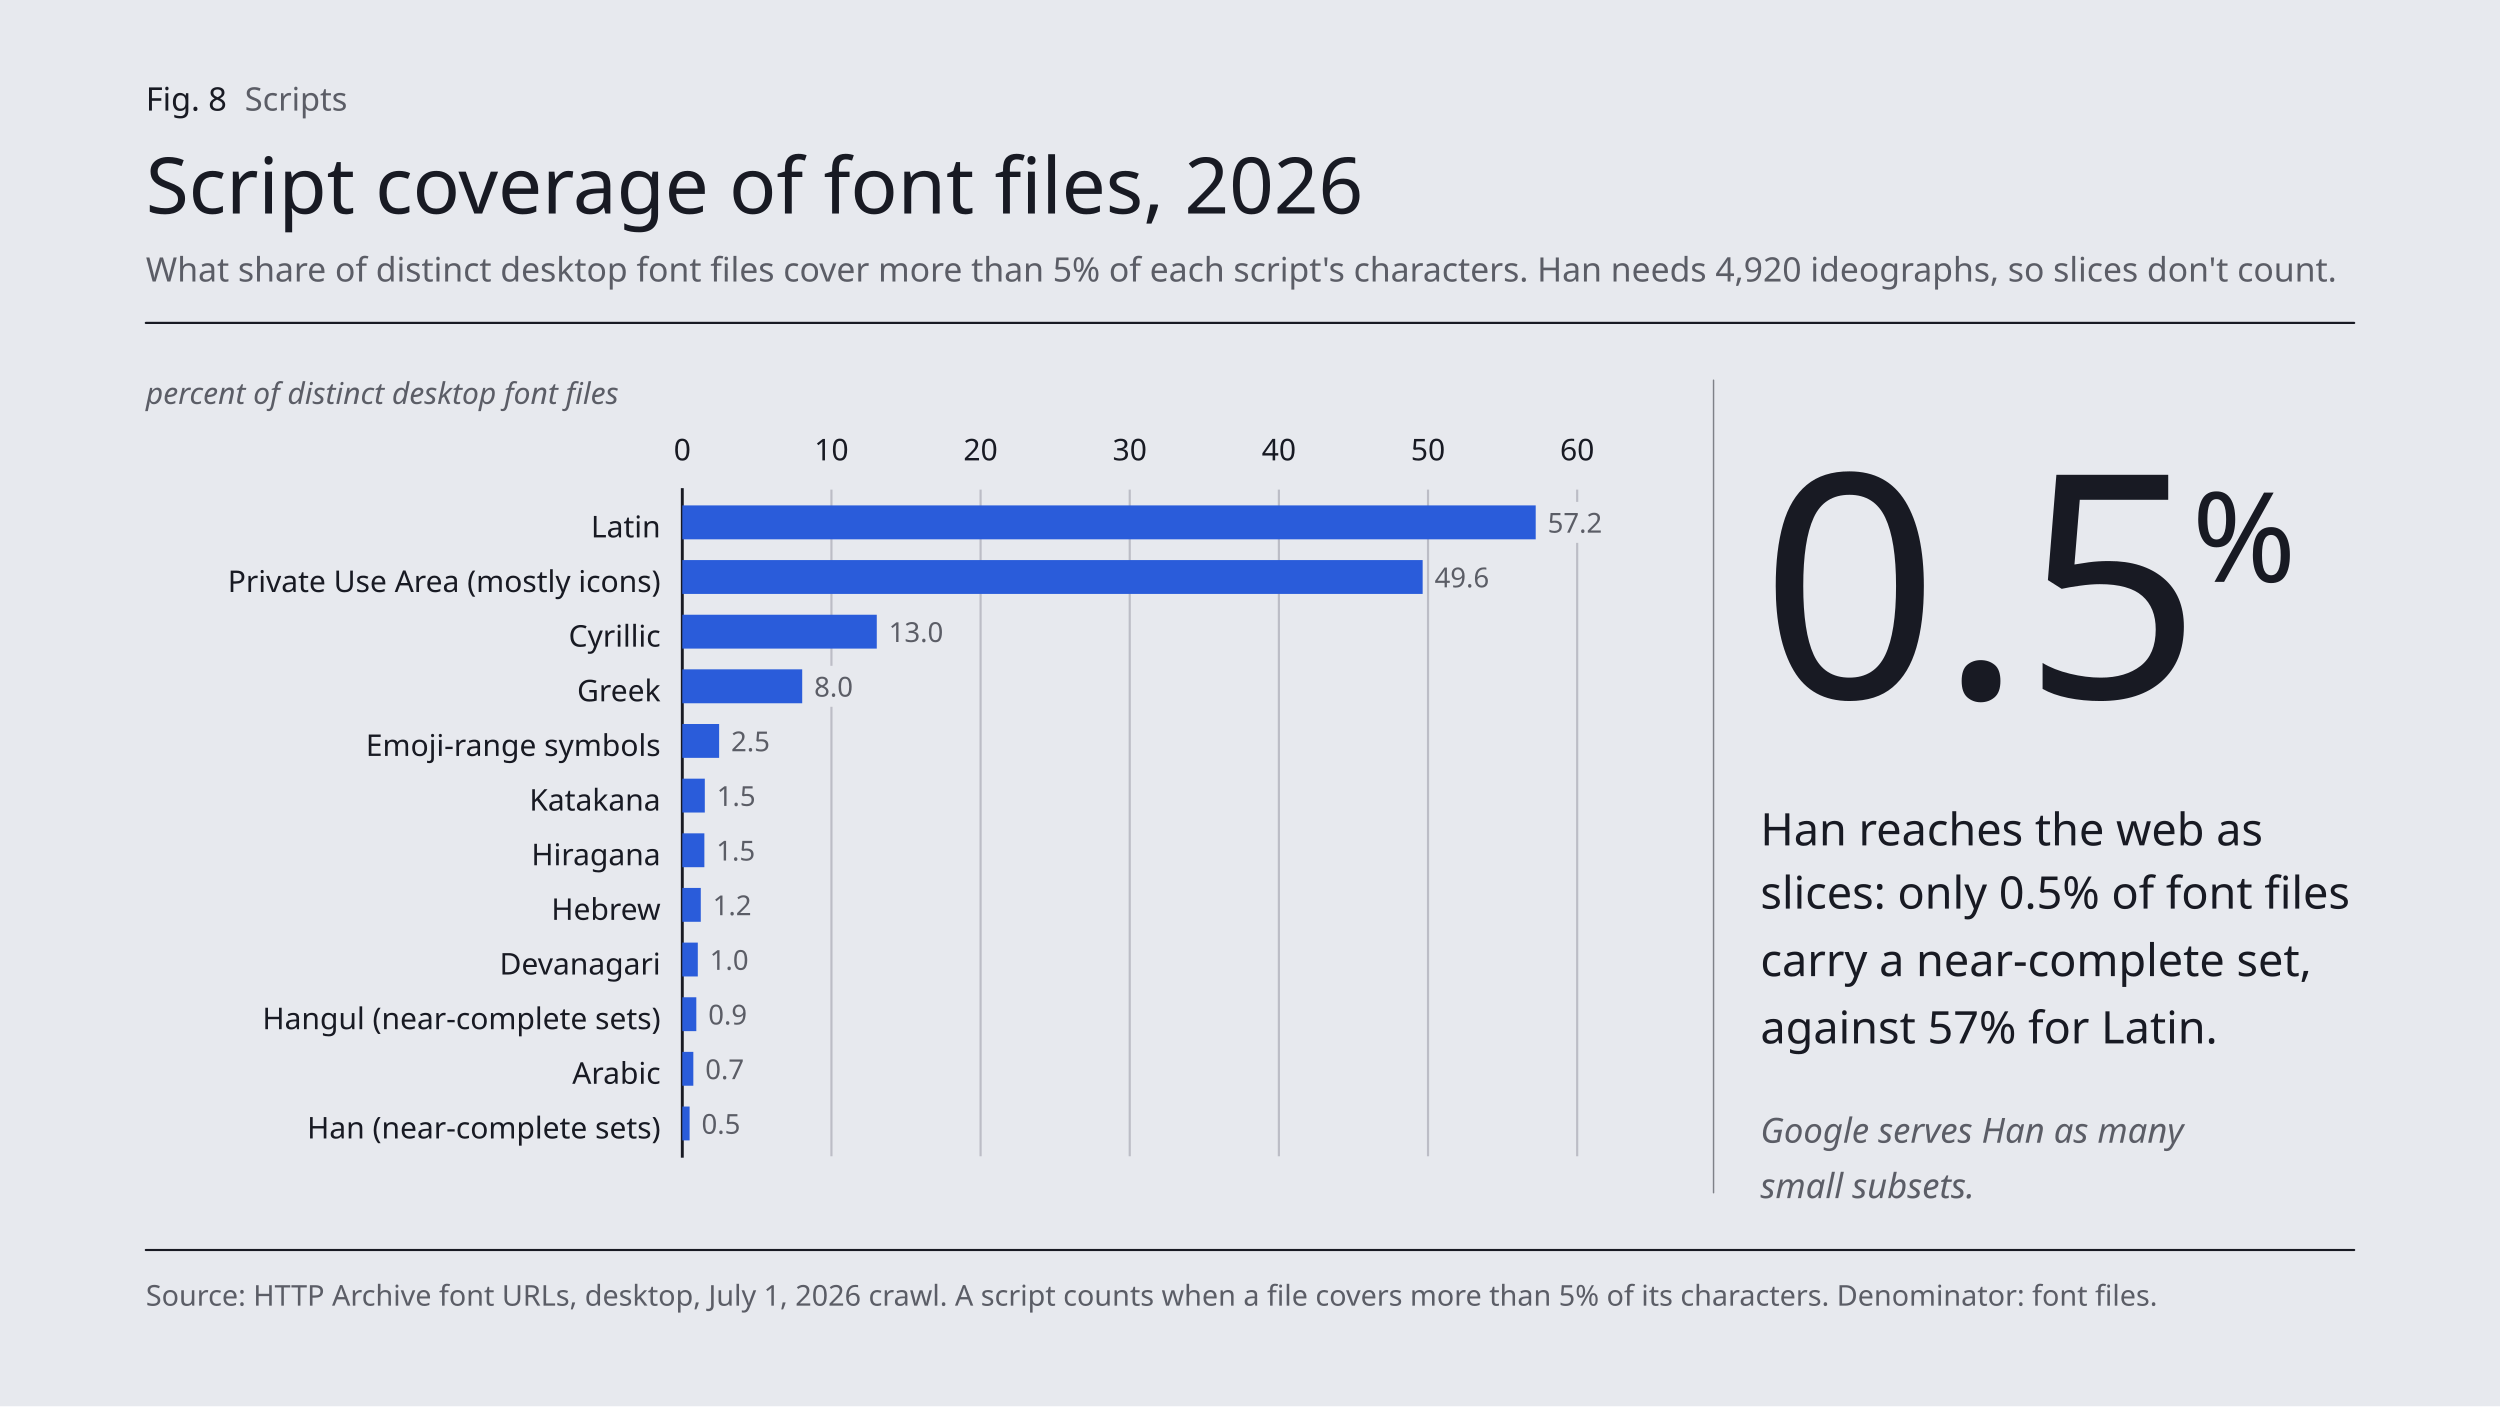
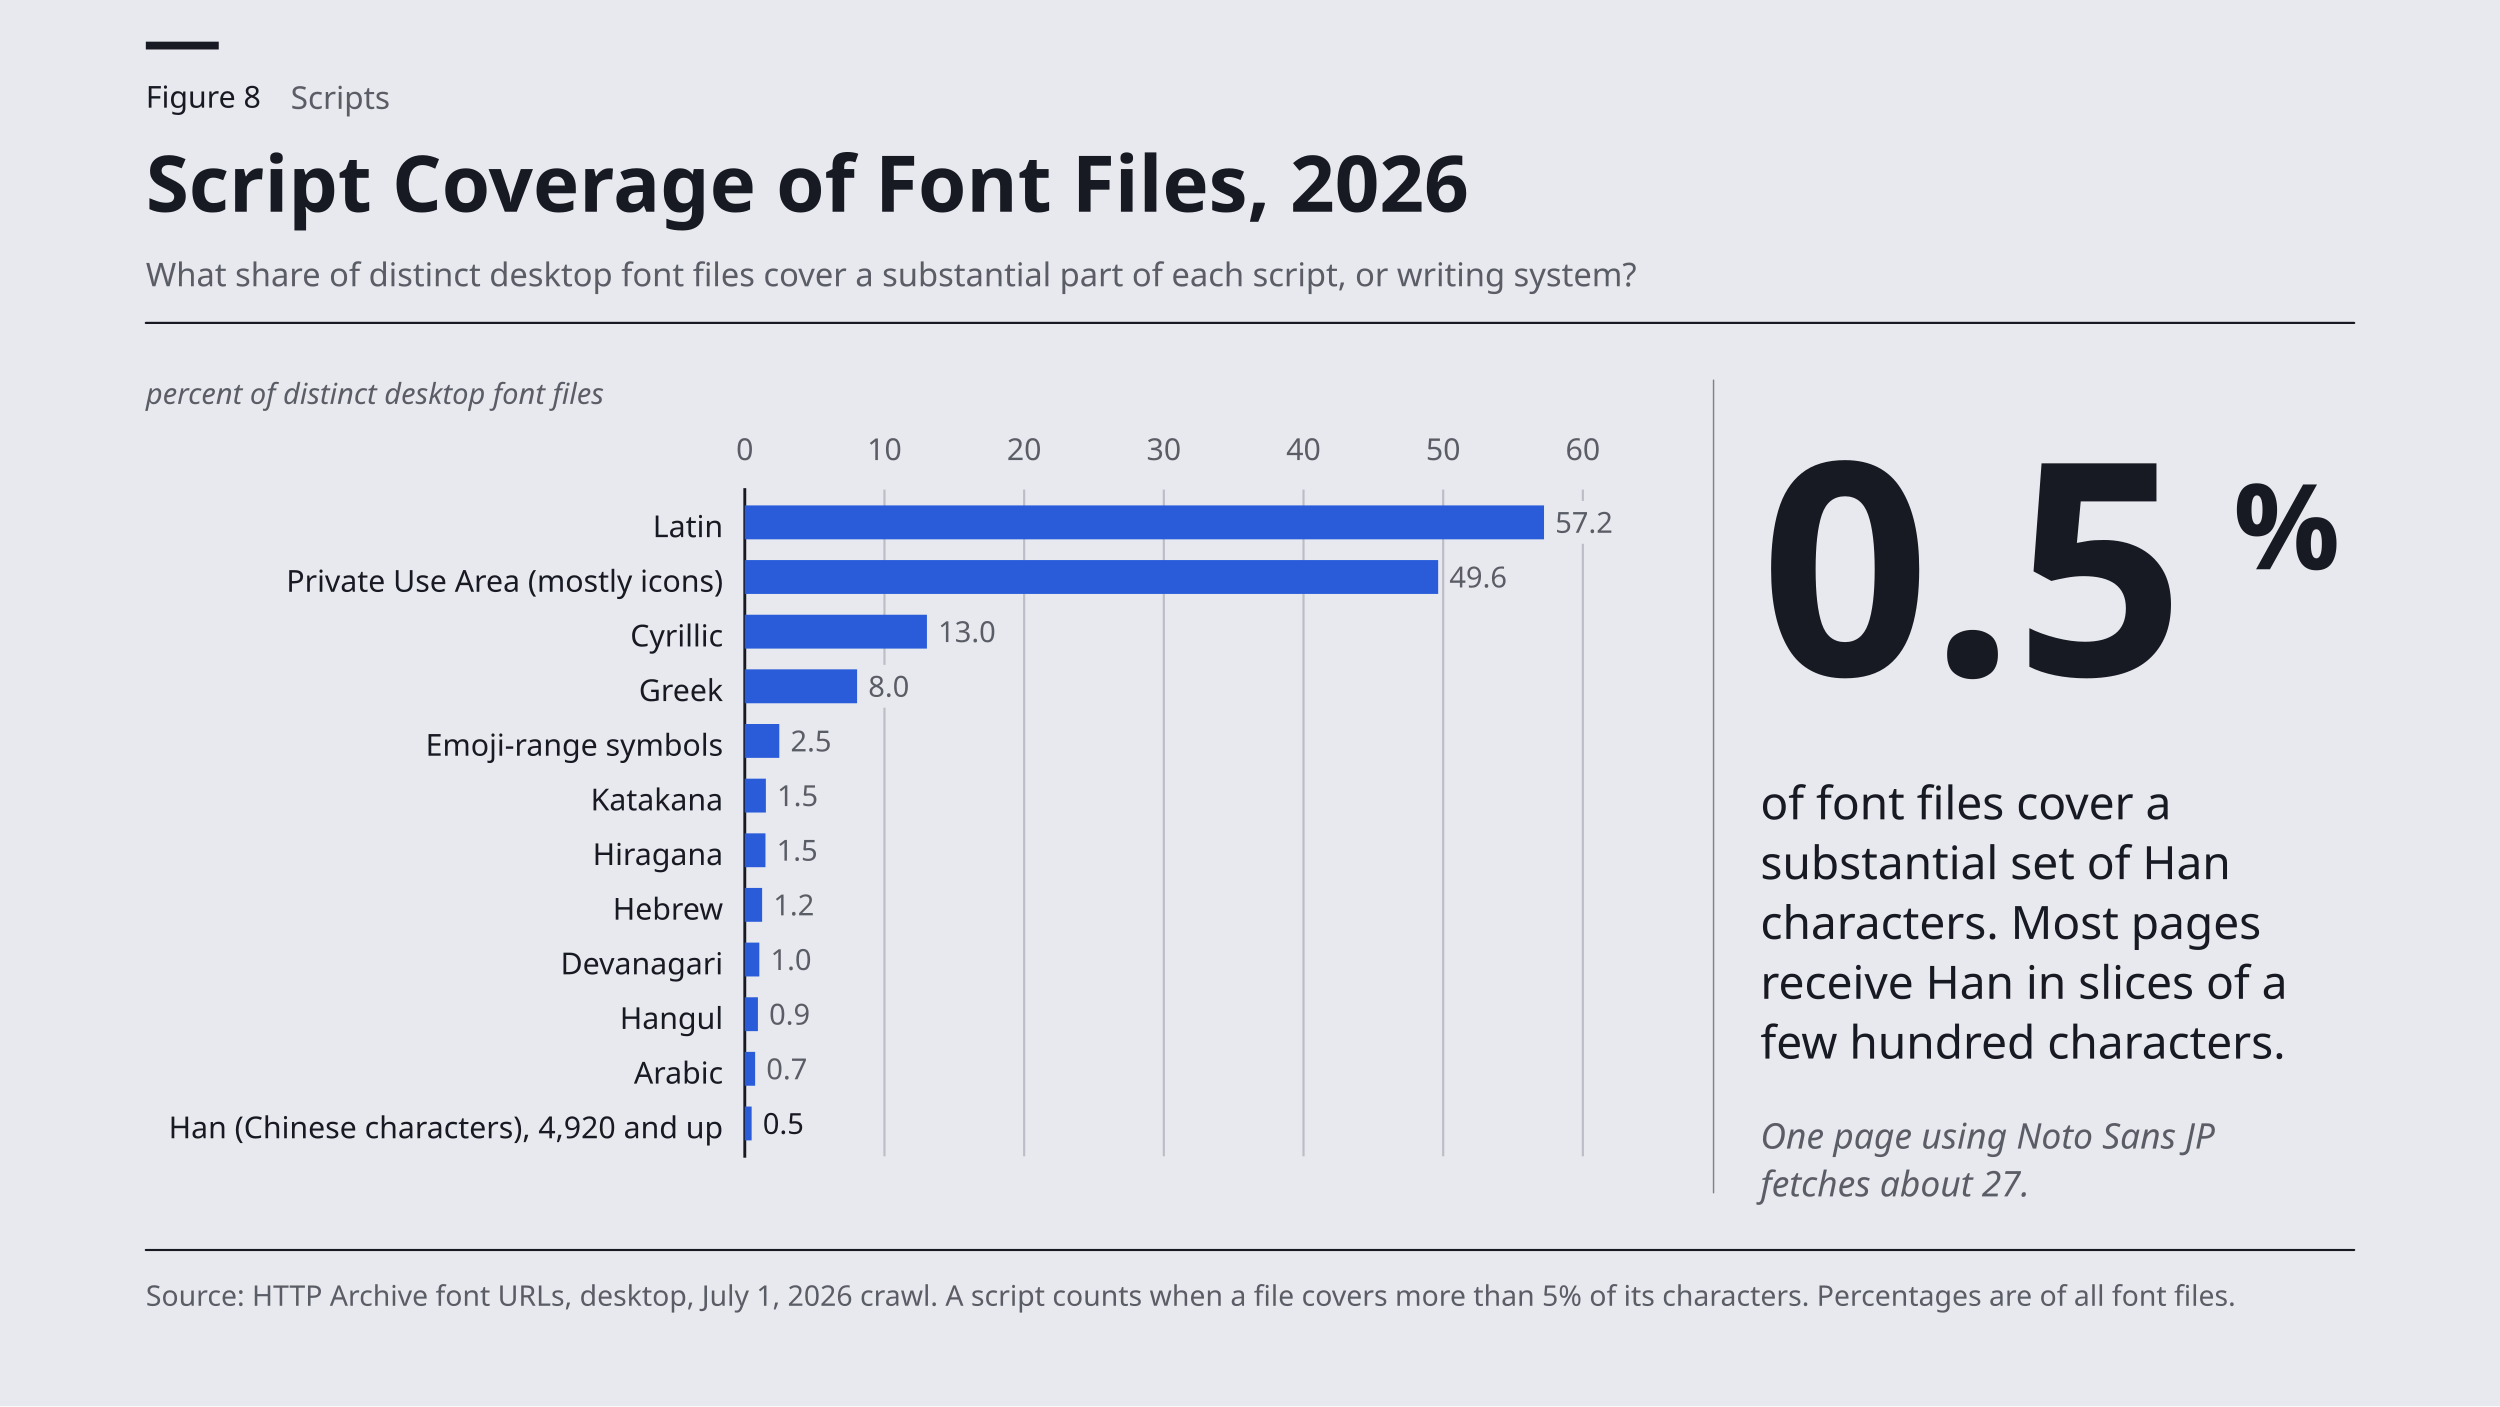
<svg xmlns="http://www.w3.org/2000/svg" width="691.2pt" height="388.8pt" viewBox="0 0 691.2 388.8" version="1.1" data-denominator="files">
  <defs>
    <style type="text/css">*{stroke-linejoin: round; stroke-linecap: butt}</style>
  </defs>
  <g id="figure_1">
    <g id="patch_1">
      <path d="M 0 388.8  L 691.2 388.8  L 691.2 0  L 0 0  z " style="fill: #e7e9ee" />
    </g>
    <g id="axes_1">
      <g id="patch_2">
-         <path d="M 188.64 319.68  L 460.8 319.68  L 460.8 135.36  L 188.64 135.36  z " style="fill: #e7e9ee" />
+         <path d="M 205.92 319.68  L 460.8 319.68  L 460.8 135.36  L 205.92 135.36  z " style="fill: #e7e9ee" />
      </g>
      <g id="matplotlib.axis_1">
        <g id="xtick_1">
          <g id="line2d_1">
-             <path d="M 188.64 319.68  L 188.64 135.36  " clip-path="url(#p4a770d00a2)" style="fill: none; stroke: #bcbdc6; stroke-width: 0.6; stroke-linecap: round" />
+             <path d="M 205.92 319.68  L 205.92 135.36  " clip-path="url(#pcd6f244b9e)" style="fill: none; stroke: #bcbdc6; stroke-width: 0.6; stroke-linecap: round" />
          </g>
          <g id="line2d_2" />
          <g id="text_1">
-             <text style="font-size: 8.294px; font-family: 'Funnel Sans'; text-anchor: middle; fill: #181a23" x="188.64" y="127.286" transform="rotate(-0 188.64 127.2864)">0</text>
+             <text style="font-size: 8.37px; font-family: 'Schibsted Grotesk'; text-anchor: middle; fill: #5b5d66" x="205.92" y="127.202" transform="rotate(-0 205.92 127.2021)">0</text>
          </g>
        </g>
        <g id="xtick_2">
          <g id="line2d_3">
-             <path d="M 229.876 319.68  L 229.876 135.36  " clip-path="url(#p4a770d00a2)" style="fill: none; stroke: #bcbdc6; stroke-width: 0.6; stroke-linecap: round" />
+             <path d="M 244.538 319.68  L 244.538 135.36  " clip-path="url(#pcd6f244b9e)" style="fill: none; stroke: #bcbdc6; stroke-width: 0.6; stroke-linecap: round" />
          </g>
          <g id="line2d_4" />
          <g id="text_2">
-             <text style="font-size: 8.294px; font-family: 'Funnel Sans'; text-anchor: middle; fill: #181a23" x="229.876" y="127.286" transform="rotate(-0 229.8764 127.2864)">10</text>
+             <text style="font-size: 8.37px; font-family: 'Schibsted Grotesk'; text-anchor: middle; fill: #5b5d66" x="244.538" y="127.202" transform="rotate(-0 244.5382 127.2021)">10</text>
          </g>
        </g>
        <g id="xtick_3">
          <g id="line2d_5">
-             <path d="M 271.113 319.68  L 271.113 135.36  " clip-path="url(#p4a770d00a2)" style="fill: none; stroke: #bcbdc6; stroke-width: 0.6; stroke-linecap: round" />
+             <path d="M 283.156 319.68  L 283.156 135.36  " clip-path="url(#pcd6f244b9e)" style="fill: none; stroke: #bcbdc6; stroke-width: 0.6; stroke-linecap: round" />
          </g>
          <g id="line2d_6" />
          <g id="text_3">
-             <text style="font-size: 8.294px; font-family: 'Funnel Sans'; text-anchor: middle; fill: #181a23" x="271.113" y="127.286" transform="rotate(-0 271.1127 127.2864)">20</text>
+             <text style="font-size: 8.37px; font-family: 'Schibsted Grotesk'; text-anchor: middle; fill: #5b5d66" x="283.156" y="127.202" transform="rotate(-0 283.1564 127.2021)">20</text>
          </g>
        </g>
        <g id="xtick_4">
          <g id="line2d_7">
-             <path d="M 312.349 319.68  L 312.349 135.36  " clip-path="url(#p4a770d00a2)" style="fill: none; stroke: #bcbdc6; stroke-width: 0.6; stroke-linecap: round" />
+             <path d="M 321.775 319.68  L 321.775 135.36  " clip-path="url(#pcd6f244b9e)" style="fill: none; stroke: #bcbdc6; stroke-width: 0.6; stroke-linecap: round" />
          </g>
          <g id="line2d_8" />
          <g id="text_4">
-             <text style="font-size: 8.294px; font-family: 'Funnel Sans'; text-anchor: middle; fill: #181a23" x="312.349" y="127.286" transform="rotate(-0 312.3491 127.2864)">30</text>
+             <text style="font-size: 8.37px; font-family: 'Schibsted Grotesk'; text-anchor: middle; fill: #5b5d66" x="321.775" y="127.202" transform="rotate(-0 321.7745 127.2021)">30</text>
          </g>
        </g>
        <g id="xtick_5">
          <g id="line2d_9">
-             <path d="M 353.585 319.68  L 353.585 135.36  " clip-path="url(#p4a770d00a2)" style="fill: none; stroke: #bcbdc6; stroke-width: 0.6; stroke-linecap: round" />
+             <path d="M 360.393 319.68  L 360.393 135.36  " clip-path="url(#pcd6f244b9e)" style="fill: none; stroke: #bcbdc6; stroke-width: 0.6; stroke-linecap: round" />
          </g>
          <g id="line2d_10" />
          <g id="text_5">
-             <text style="font-size: 8.294px; font-family: 'Funnel Sans'; text-anchor: middle; fill: #181a23" x="353.585" y="127.286" transform="rotate(-0 353.5855 127.2864)">40</text>
+             <text style="font-size: 8.37px; font-family: 'Schibsted Grotesk'; text-anchor: middle; fill: #5b5d66" x="360.393" y="127.202" transform="rotate(-0 360.3927 127.2021)">40</text>
          </g>
        </g>
        <g id="xtick_6">
          <g id="line2d_11">
-             <path d="M 394.822 319.68  L 394.822 135.36  " clip-path="url(#p4a770d00a2)" style="fill: none; stroke: #bcbdc6; stroke-width: 0.6; stroke-linecap: round" />
+             <path d="M 399.011 319.68  L 399.011 135.36  " clip-path="url(#pcd6f244b9e)" style="fill: none; stroke: #bcbdc6; stroke-width: 0.6; stroke-linecap: round" />
          </g>
          <g id="line2d_12" />
          <g id="text_6">
-             <text style="font-size: 8.294px; font-family: 'Funnel Sans'; text-anchor: middle; fill: #181a23" x="394.822" y="127.286" transform="rotate(-0 394.8218 127.2864)">50</text>
+             <text style="font-size: 8.37px; font-family: 'Schibsted Grotesk'; text-anchor: middle; fill: #5b5d66" x="399.011" y="127.202" transform="rotate(-0 399.0109 127.2021)">50</text>
          </g>
        </g>
        <g id="xtick_7">
          <g id="line2d_13">
-             <path d="M 436.058 319.68  L 436.058 135.36  " clip-path="url(#p4a770d00a2)" style="fill: none; stroke: #bcbdc6; stroke-width: 0.6; stroke-linecap: round" />
+             <path d="M 437.629 319.68  L 437.629 135.36  " clip-path="url(#pcd6f244b9e)" style="fill: none; stroke: #bcbdc6; stroke-width: 0.6; stroke-linecap: round" />
          </g>
          <g id="line2d_14" />
          <g id="text_7">
-             <text style="font-size: 8.294px; font-family: 'Funnel Sans'; text-anchor: middle; fill: #181a23" x="436.058" y="127.286" transform="rotate(-0 436.0582 127.2864)">60</text>
+             <text style="font-size: 8.37px; font-family: 'Schibsted Grotesk'; text-anchor: middle; fill: #5b5d66" x="437.629" y="127.202" transform="rotate(-0 437.6291 127.2021)">60</text>
          </g>
        </g>
      </g>
      <g id="matplotlib.axis_2">
        <g id="ytick_1">
          <g id="line2d_15" />
          <g id="text_8">
-             <text style="font-size: 8.294px; font-family: 'Funnel Sans'; text-anchor: end; fill: #181a23" x="182.64" y="148.572" transform="rotate(-0 182.64 148.5721)">Latin</text>
+             <text style="font-size: 8.37px; font-family: 'Schibsted Grotesk'; text-anchor: end; fill: #181a23" x="199.92" y="148.512" transform="rotate(-0 199.92 148.5118)">Latin</text>
          </g>
        </g>
        <g id="ytick_2">
          <g id="line2d_16" />
          <g id="text_9">
-             <text style="font-size: 8.294px; font-family: 'Funnel Sans'; text-anchor: end; fill: #181a23" x="182.64" y="163.68" transform="rotate(-0 182.64 163.6803)">Private Use Area (mostly icons)</text>
+             <text style="font-size: 8.37px; font-family: 'Schibsted Grotesk'; text-anchor: end; fill: #181a23" x="199.92" y="163.62" transform="rotate(-0 199.92 163.62)">Private Use Area (mostly icons)</text>
          </g>
        </g>
        <g id="ytick_3">
          <g id="line2d_17" />
          <g id="text_10">
-             <text style="font-size: 8.294px; font-family: 'Funnel Sans'; text-anchor: end; fill: #181a23" x="182.64" y="178.789" transform="rotate(-0 182.64 178.7885)">Cyrillic</text>
+             <text style="font-size: 8.37px; font-family: 'Schibsted Grotesk'; text-anchor: end; fill: #181a23" x="199.92" y="178.728" transform="rotate(-0 199.92 178.7282)">Cyrillic</text>
          </g>
        </g>
        <g id="ytick_4">
          <g id="line2d_18" />
          <g id="text_11">
-             <text style="font-size: 8.294px; font-family: 'Funnel Sans'; text-anchor: end; fill: #181a23" x="182.64" y="193.897" transform="rotate(-0 182.64 193.8967)">Greek</text>
+             <text style="font-size: 8.37px; font-family: 'Schibsted Grotesk'; text-anchor: end; fill: #181a23" x="199.92" y="193.836" transform="rotate(-0 199.92 193.8364)">Greek</text>
          </g>
        </g>
        <g id="ytick_5">
          <g id="line2d_19" />
          <g id="text_12">
-             <text style="font-size: 8.294px; font-family: 'Funnel Sans'; text-anchor: end; fill: #181a23" x="182.64" y="209.005" transform="rotate(-0 182.64 209.0049)">Emoji-range symbols</text>
+             <text style="font-size: 8.37px; font-family: 'Schibsted Grotesk'; text-anchor: end; fill: #181a23" x="199.92" y="208.945" transform="rotate(-0 199.92 208.9446)">Emoji-range symbols</text>
          </g>
        </g>
        <g id="ytick_6">
          <g id="line2d_20" />
          <g id="text_13">
-             <text style="font-size: 8.294px; font-family: 'Funnel Sans'; text-anchor: end; fill: #181a23" x="182.64" y="224.113" transform="rotate(-0 182.64 224.1131)">Katakana</text>
+             <text style="font-size: 8.37px; font-family: 'Schibsted Grotesk'; text-anchor: end; fill: #181a23" x="199.92" y="224.053" transform="rotate(-0 199.92 224.0528)">Katakana</text>
          </g>
        </g>
        <g id="ytick_7">
          <g id="line2d_21" />
          <g id="text_14">
-             <text style="font-size: 8.294px; font-family: 'Funnel Sans'; text-anchor: end; fill: #181a23" x="182.64" y="239.221" transform="rotate(-0 182.64 239.2213)">Hiragana</text>
+             <text style="font-size: 8.37px; font-family: 'Schibsted Grotesk'; text-anchor: end; fill: #181a23" x="199.92" y="239.161" transform="rotate(-0 199.92 239.161)">Hiragana</text>
          </g>
        </g>
        <g id="ytick_8">
          <g id="line2d_22" />
          <g id="text_15">
-             <text style="font-size: 8.294px; font-family: 'Funnel Sans'; text-anchor: end; fill: #181a23" x="182.64" y="254.329" transform="rotate(-0 182.64 254.3295)">Hebrew</text>
+             <text style="font-size: 8.37px; font-family: 'Schibsted Grotesk'; text-anchor: end; fill: #181a23" x="199.92" y="254.269" transform="rotate(-0 199.92 254.2692)">Hebrew</text>
          </g>
        </g>
        <g id="ytick_9">
          <g id="line2d_23" />
          <g id="text_16">
-             <text style="font-size: 8.294px; font-family: 'Funnel Sans'; text-anchor: end; fill: #181a23" x="182.64" y="269.438" transform="rotate(-0 182.64 269.4377)">Devanagari</text>
+             <text style="font-size: 8.37px; font-family: 'Schibsted Grotesk'; text-anchor: end; fill: #181a23" x="199.92" y="269.377" transform="rotate(-0 199.92 269.3774)">Devanagari</text>
          </g>
        </g>
        <g id="ytick_10">
          <g id="line2d_24" />
          <g id="text_17">
-             <text style="font-size: 8.294px; font-family: 'Funnel Sans'; text-anchor: end; fill: #181a23" x="182.64" y="284.546" transform="rotate(-0 182.64 284.5459)">Hangul (near-complete sets)</text>
+             <text style="font-size: 8.37px; font-family: 'Schibsted Grotesk'; text-anchor: end; fill: #181a23" x="199.92" y="284.486" transform="rotate(-0 199.92 284.4856)">Hangul</text>
          </g>
        </g>
        <g id="ytick_11">
          <g id="line2d_25" />
          <g id="text_18">
-             <text style="font-size: 8.294px; font-family: 'Funnel Sans'; text-anchor: end; fill: #181a23" x="182.64" y="299.654" transform="rotate(-0 182.64 299.6541)">Arabic</text>
+             <text style="font-size: 8.37px; font-family: 'Schibsted Grotesk'; text-anchor: end; fill: #181a23" x="199.92" y="299.594" transform="rotate(-0 199.92 299.5938)">Arabic</text>
          </g>
        </g>
        <g id="ytick_12">
          <g id="line2d_26" />
          <g id="text_19">
-             <text style="font-size: 8.294px; font-family: 'Funnel Sans'; text-anchor: end; fill: #181a23" x="182.64" y="314.762" transform="rotate(-0 182.64 314.7623)">Han (near-complete sets)</text>
+             <text style="font-size: 8.37px; font-family: 'Schibsted Grotesk'; text-anchor: end; fill: #181a23" x="199.92" y="314.702" transform="rotate(-0 199.92 314.702)">Han (Chinese characters), 4,920 and up</text>
          </g>
        </g>
      </g>
      <g id="patch_3">
-         <path d="M 188.64 319.68  L 188.64 135.36  " style="fill: none; stroke: #181a23; stroke-width: 0.8; stroke-linejoin: miter; stroke-linecap: square" />
+         <path d="M 205.92 319.68  L 205.92 135.36  " style="fill: none; stroke: #181a23; stroke-width: 0.8; stroke-linejoin: miter; stroke-linecap: square" />
      </g>
      <g id="patch_4">
-         <path d="M 188.64 149.108  L 424.594 149.108  L 424.594 139.741  L 188.64 139.741  z " clip-path="url(#p4a770d00a2)" style="fill: #2a5cda" />
+         <path d="M 205.92 149.108  L 426.893 149.108  L 426.893 139.741  L 205.92 139.741  z " clip-path="url(#pcd6f244b9e)" style="fill: #2a5cda" />
      </g>
      <g id="text_20">
        <g id="patch_5">
-           <path d="M 426.981 150.089  L 443.049 150.089  L 443.049 138.761  L 426.981 138.761  z " style="fill: #e7e9ee" />
-         </g>
-         <text style="font-size: 7.603px; font-family: 'Funnel Sans'; text-anchor: start; fill: #5b5d66" x="427.893" y="147.276" transform="rotate(-0 427.8934 147.2761)">57.2</text>
+           <path d="M 429.018 150.348  L 445.599 150.348  L 445.599 138.501  L 429.018 138.501  z " style="fill: #e7e9ee" />
+         </g>
+         <text style="font-size: 8.035px; font-family: 'Schibsted Grotesk'; text-anchor: start; fill: #5b5d66" x="429.983" y="147.313" transform="rotate(-0 429.9827 147.3126)">57.2</text>
      </g>
      <g id="patch_6">
-         <path d="M 188.64 164.217  L 393.337 164.217  L 393.337 154.85  L 188.64 154.85  z " clip-path="url(#p4a770d00a2)" style="fill: #2a5cda" />
+         <path d="M 205.92 164.217  L 397.621 164.217  L 397.621 154.85  L 205.92 154.85  z " clip-path="url(#pcd6f244b9e)" style="fill: #2a5cda" />
      </g>
      <g id="text_21">
        <g id="patch_7">
-           <path d="M 395.724 165.197  L 411.792 165.197  L 411.792 153.869  L 395.724 153.869  z " style="fill: #e7e9ee" />
-         </g>
-         <text style="font-size: 7.603px; font-family: 'Funnel Sans'; text-anchor: start; fill: #5b5d66" x="396.636" y="162.384" transform="rotate(-0 396.6362 162.3843)">49.6</text>
+           <path d="M 399.746 165.457  L 417.678 165.457  L 417.678 153.61  L 399.746 153.61  z " style="fill: #e7e9ee" />
+         </g>
+         <text style="font-size: 8.035px; font-family: 'Schibsted Grotesk'; text-anchor: start; fill: #5b5d66" x="400.71" y="162.421" transform="rotate(-0 400.7101 162.4208)">49.6</text>
      </g>
      <g id="patch_8">
-         <path d="M 188.64 179.325  L 242.412 179.325  L 242.412 169.958  L 188.64 169.958  z " clip-path="url(#p4a770d00a2)" style="fill: #2a5cda" />
+         <path d="M 205.92 179.325  L 256.278 179.325  L 256.278 169.958  L 205.92 169.958  z " clip-path="url(#pcd6f244b9e)" style="fill: #2a5cda" />
      </g>
      <g id="text_22">
        <g id="patch_9">
-           <path d="M 244.799 180.306  L 260.866 180.306  L 260.866 168.977  L 244.799 168.977  z " style="fill: #e7e9ee" />
-         </g>
-         <text style="font-size: 7.603px; font-family: 'Funnel Sans'; text-anchor: start; fill: #5b5d66" x="245.711" y="177.493" transform="rotate(-0 245.7111 177.4925)">13.0</text>
+           <path d="M 258.403 180.565  L 274.554 180.565  L 274.554 168.718  L 258.403 168.718  z " style="fill: #e7e9ee" />
+         </g>
+         <text style="font-size: 8.035px; font-family: 'Schibsted Grotesk'; text-anchor: start; fill: #5b5d66" x="259.368" y="177.529" transform="rotate(-0 259.3676 177.529)">13.0</text>
      </g>
      <g id="patch_10">
-         <path d="M 188.64 194.433  L 221.794 194.433  L 221.794 185.066  L 188.64 185.066  z " clip-path="url(#p4a770d00a2)" style="fill: #2a5cda" />
+         <path d="M 205.92 194.433  L 236.969 194.433  L 236.969 185.066  L 205.92 185.066  z " clip-path="url(#pcd6f244b9e)" style="fill: #2a5cda" />
      </g>
      <g id="text_23">
        <g id="patch_11">
-           <path d="M 224.181 195.414  L 236.067 195.414  L 236.067 184.085  L 224.181 184.085  z " style="fill: #e7e9ee" />
-         </g>
-         <text style="font-size: 7.603px; font-family: 'Funnel Sans'; text-anchor: start; fill: #5b5d66" x="225.093" y="192.601" transform="rotate(-0 225.0929 192.6007)">8.0</text>
+           <path d="M 239.094 195.673  L 252.514 195.673  L 252.514 183.826  L 239.094 183.826  z " style="fill: #e7e9ee" />
+         </g>
+         <text style="font-size: 8.035px; font-family: 'Schibsted Grotesk'; text-anchor: start; fill: #5b5d66" x="240.058" y="192.637" transform="rotate(-0 240.0585 192.6372)">8.0</text>
      </g>
      <g id="patch_12">
-         <path d="M 188.64 209.541  L 198.825 209.541  L 198.825 200.174  L 188.64 200.174  z " clip-path="url(#p4a770d00a2)" style="fill: #2a5cda" />
+         <path d="M 205.92 209.541  L 215.459 209.541  L 215.459 200.174  L 205.92 200.174  z " clip-path="url(#pcd6f244b9e)" style="fill: #2a5cda" />
      </g>
      <g id="text_24">
        <g id="patch_13">
-           <path d="M 201.212 210.522  L 213.098 210.522  L 213.098 199.193  L 201.212 199.193  z " style="fill: #e7e9ee" />
-         </g>
-         <text style="font-size: 7.603px; font-family: 'Funnel Sans'; text-anchor: start; fill: #5b5d66" x="202.124" y="207.709" transform="rotate(-0 202.1243 207.7089)">2.5</text>
+           <path d="M 217.584 210.781  L 230.896 210.781  L 230.896 198.934  L 217.584 198.934  z " style="fill: #e7e9ee" />
+         </g>
+         <text style="font-size: 8.035px; font-family: 'Schibsted Grotesk'; text-anchor: start; fill: #5b5d66" x="218.548" y="207.745" transform="rotate(-0 218.5481 207.7454)">2.5</text>
      </g>
      <g id="patch_14">
-         <path d="M 188.64 224.649  L 194.867 224.649  L 194.867 215.282  L 188.64 215.282  z " clip-path="url(#p4a770d00a2)" style="fill: #2a5cda" />
+         <path d="M 205.92 224.649  L 211.751 224.649  L 211.751 215.282  L 205.92 215.282  z " clip-path="url(#pcd6f244b9e)" style="fill: #2a5cda" />
      </g>
      <g id="text_25">
        <g id="patch_15">
-           <path d="M 197.253 225.63  L 209.139 225.63  L 209.139 214.302  L 197.253 214.302  z " style="fill: #e7e9ee" />
-         </g>
-         <text style="font-size: 7.603px; font-family: 'Funnel Sans'; text-anchor: start; fill: #5b5d66" x="198.166" y="222.817" transform="rotate(-0 198.1656 222.8171)">1.5</text>
+           <path d="M 213.877 225.889  L 225.368 225.889  L 225.368 214.042  L 213.877 214.042  z " style="fill: #e7e9ee" />
+         </g>
+         <text style="font-size: 8.035px; font-family: 'Schibsted Grotesk'; text-anchor: start; fill: #5b5d66" x="214.841" y="222.854" transform="rotate(-0 214.8408 222.8536)">1.5</text>
      </g>
      <g id="patch_16">
-         <path d="M 188.64 239.758  L 194.743 239.758  L 194.743 230.391  L 188.64 230.391  z " clip-path="url(#p4a770d00a2)" style="fill: #2a5cda" />
+         <path d="M 205.92 239.758  L 211.635 239.758  L 211.635 230.391  L 205.92 230.391  z " clip-path="url(#pcd6f244b9e)" style="fill: #2a5cda" />
      </g>
      <g id="text_26">
        <g id="patch_17">
-           <path d="M 197.13 240.738  L 209.015 240.738  L 209.015 229.41  L 197.13 229.41  z " style="fill: #e7e9ee" />
-         </g>
-         <text style="font-size: 7.603px; font-family: 'Funnel Sans'; text-anchor: start; fill: #5b5d66" x="198.042" y="237.925" transform="rotate(-0 198.0419 237.9253)">1.5</text>
+           <path d="M 213.761 240.998  L 225.252 240.998  L 225.252 229.151  L 213.761 229.151  z " style="fill: #e7e9ee" />
+         </g>
+         <text style="font-size: 8.035px; font-family: 'Schibsted Grotesk'; text-anchor: start; fill: #5b5d66" x="214.725" y="237.962" transform="rotate(-0 214.7249 237.9617)">1.5</text>
      </g>
      <g id="patch_18">
-         <path d="M 188.64 254.866  L 193.753 254.866  L 193.753 245.499  L 188.64 245.499  z " clip-path="url(#p4a770d00a2)" style="fill: #2a5cda" />
+         <path d="M 205.92 254.866  L 210.709 254.866  L 210.709 245.499  L 205.92 245.499  z " clip-path="url(#pcd6f244b9e)" style="fill: #2a5cda" />
      </g>
      <g id="text_27">
        <g id="patch_19">
-           <path d="M 196.14 255.847  L 208.026 255.847  L 208.026 244.518  L 196.14 244.518  z " style="fill: #e7e9ee" />
-         </g>
-         <text style="font-size: 7.603px; font-family: 'Funnel Sans'; text-anchor: start; fill: #5b5d66" x="197.052" y="253.033" transform="rotate(-0 197.0522 253.0335)">1.2</text>
+           <path d="M 212.834 256.106  L 224.372 256.106  L 224.372 244.259  L 212.834 244.259  z " style="fill: #e7e9ee" />
+         </g>
+         <text style="font-size: 8.035px; font-family: 'Schibsted Grotesk'; text-anchor: start; fill: #5b5d66" x="213.798" y="253.07" transform="rotate(-0 213.7981 253.0699)">1.2</text>
      </g>
      <g id="patch_20">
-         <path d="M 188.64 269.974  L 192.929 269.974  L 192.929 260.607  L 188.64 260.607  z " clip-path="url(#p4a770d00a2)" style="fill: #2a5cda" />
+         <path d="M 205.92 269.974  L 209.936 269.974  L 209.936 260.607  L 205.92 260.607  z " clip-path="url(#pcd6f244b9e)" style="fill: #2a5cda" />
      </g>
      <g id="text_28">
        <g id="patch_21">
-           <path d="M 195.315 270.955  L 207.201 270.955  L 207.201 259.626  L 195.315 259.626  z " style="fill: #e7e9ee" />
-         </g>
-         <text style="font-size: 7.603px; font-family: 'Funnel Sans'; text-anchor: start; fill: #5b5d66" x="196.227" y="268.142" transform="rotate(-0 196.2275 268.1417)">1.0</text>
+           <path d="M 212.062 271.214  L 223.67 271.214  L 223.67 259.367  L 212.062 259.367  z " style="fill: #e7e9ee" />
+         </g>
+         <text style="font-size: 8.035px; font-family: 'Schibsted Grotesk'; text-anchor: start; fill: #5b5d66" x="213.026" y="268.178" transform="rotate(-0 213.0257 268.1781)">1.0</text>
      </g>
      <g id="patch_22">
-         <path d="M 188.64 285.082  L 192.516 285.082  L 192.516 275.715  L 188.64 275.715  z " clip-path="url(#p4a770d00a2)" style="fill: #2a5cda" />
+         <path d="M 205.92 285.082  L 209.55 285.082  L 209.55 275.715  L 205.92 275.715  z " clip-path="url(#pcd6f244b9e)" style="fill: #2a5cda" />
      </g>
      <g id="text_29">
        <g id="patch_23">
-           <path d="M 194.903 286.063  L 206.789 286.063  L 206.789 274.734  L 194.903 274.734  z " style="fill: #e7e9ee" />
-         </g>
-         <text style="font-size: 7.603px; font-family: 'Funnel Sans'; text-anchor: start; fill: #5b5d66" x="195.815" y="283.25" transform="rotate(-0 195.8151 283.2499)">0.9</text>
+           <path d="M 211.675 286.322  L 225.163 286.322  L 225.163 274.475  L 211.675 274.475  z " style="fill: #e7e9ee" />
+         </g>
+         <text style="font-size: 8.035px; font-family: 'Schibsted Grotesk'; text-anchor: start; fill: #5b5d66" x="212.64" y="283.286" transform="rotate(-0 212.6396 283.2863)">0.9</text>
      </g>
      <g id="patch_24">
-         <path d="M 188.64 300.19  L 191.691 300.19  L 191.691 290.823  L 188.64 290.823  z " clip-path="url(#p4a770d00a2)" style="fill: #2a5cda" />
+         <path d="M 205.92 300.19  L 208.778 300.19  L 208.778 290.823  L 205.92 290.823  z " clip-path="url(#pcd6f244b9e)" style="fill: #2a5cda" />
      </g>
      <g id="text_30">
        <g id="patch_25">
-           <path d="M 194.078 301.171  L 205.964 301.171  L 205.964 289.843  L 194.078 289.843  z " style="fill: #e7e9ee" />
-         </g>
-         <text style="font-size: 7.603px; font-family: 'Funnel Sans'; text-anchor: start; fill: #5b5d66" x="194.99" y="298.358" transform="rotate(-0 194.9904 298.3581)">0.7</text>
+           <path d="M 210.903 301.43  L 223.591 301.43  L 223.591 289.583  L 210.903 289.583  z " style="fill: #e7e9ee" />
+         </g>
+         <text style="font-size: 8.035px; font-family: 'Schibsted Grotesk'; text-anchor: start; fill: #5b5d66" x="211.867" y="298.395" transform="rotate(-0 211.8672 298.3945)">0.7</text>
      </g>
      <g id="patch_26">
-         <path d="M 188.64 315.299  L 190.661 315.299  L 190.661 305.932  L 188.64 305.932  z " clip-path="url(#p4a770d00a2)" style="fill: #2a5cda" />
+         <path d="M 205.92 315.299  L 207.812 315.299  L 207.812 305.932  L 205.92 305.932  z " clip-path="url(#pcd6f244b9e)" style="fill: #2a5cda" />
      </g>
      <g id="text_31">
        <g id="patch_27">
-           <path d="M 193.047 316.279  L 204.933 316.279  L 204.933 304.951  L 193.047 304.951  z " style="fill: #e7e9ee" />
-         </g>
-         <text style="font-size: 7.603px; font-family: 'Funnel Sans'; text-anchor: start; fill: #5b5d66" x="193.959" y="313.466" transform="rotate(-0 193.9595 313.4663)">0.5</text>
-       </g>
+           <path d="M 209.938 316.539  L 223.518 316.539  L 223.518 304.692  L 209.938 304.692  z " style="fill: #e7e9ee" />
+         </g>
+         <text style="font-weight: 500; font-size: 8.035px; font-family: 'Schibsted Grotesk'; text-anchor: start; fill: #181a23" x="210.902" y="313.503" transform="rotate(-0 210.9017 313.5027)">0.5</text>
+       </g>
+     </g>
+     <g id="patch_28">
+       <path d="M 40.32 13.68  L 60.48 13.68  L 60.48 11.52  L 40.32 11.52  z " style="fill: #181a23" />
    </g>
    <g id="line2d_27">
      <path d="M 40.32 89.28  L 650.88 89.28  " style="fill: none; stroke: #181a23; stroke-width: 0.6; stroke-linecap: round" />
    </g>
    <g id="line2d_28">
      <path d="M 40.32 345.6  L 650.88 345.6  " style="fill: none; stroke: #181a23; stroke-width: 0.6; stroke-linecap: round" />
    </g>
    <g id="line2d_29">
      <path d="M 473.76 105.12  L 473.76 329.76  " style="fill: none; stroke: #181a23; stroke-opacity: 0.5; stroke-width: 0.4; stroke-linecap: round" />
    </g>
    <g id="text_32">
-       <text style="font-size: 8.986px; font-family: 'Funnel Sans'; text-anchor: start; fill: #181a23" x="40.32" y="30.586" transform="rotate(-0 40.32 30.5856)">Fig. 8</text>
+       <text style="font-weight: 500; font-size: 8.37px; font-family: 'Schibsted Grotesk'; text-anchor: start; fill: #181a23" x="40.32" y="29.774" transform="rotate(-0 40.32 29.77383)">Figure 8</text>
    </g>
    <g id="text_33">
-       <text style="font-size: 8.986px; font-family: 'Funnel Sans'; text-anchor: start; fill: #5b5d66" x="67.68" y="30.586" transform="rotate(-0 67.68 30.5856)">Scripts</text>
+       <text style="font-size: 8.705px; font-family: 'Schibsted Grotesk'; text-anchor: start; fill: #5b5d66" x="80.37" y="30.101" transform="rotate(-0 80.37 30.10078)">Scripts</text>
    </g>
    <g id="text_34">
-       <text style="font-weight: 500; font-size: 21.6px; font-family: 'Funnel Display'; text-anchor: start; fill: #181a23" x="40.32" y="59.04" transform="rotate(-0 40.32 59.04)">Script coverage of font files, 2026</text>
+       <text style="font-weight: 600; font-size: 21.6px; font-family: 'Schibsted Grotesk'; text-anchor: start; fill: #181a23" x="40.32" y="58.534" transform="rotate(-0 40.32 58.53375)">Script Coverage of Font Files, 2026</text>
    </g>
    <g id="text_35">
-       <text style="font-size: 9.331px; font-family: 'Funnel Sans'; text-anchor: start; fill: #5b5d66" x="40.32" y="77.839" transform="rotate(-0 40.32 77.83934)">What share of distinct desktop font files cover more than 5% of each script's characters. Han needs 4,920 ideographs, so slices don't count.</text>
+       <text style="font-size: 9.04px; font-family: 'Schibsted Grotesk'; text-anchor: start; fill: #5b5d66" x="40.32" y="79.139" transform="rotate(-0 40.32 79.13913)">What share of distinct desktop font files cover a substantial part of each script, or writing system?</text>
    </g>
    <g id="text_36">
-       <text style="font-style: italic; font-size: 8.294px; font-family: 'Funnel Sans'; text-anchor: start; fill: #5b5d66" x="40.32" y="111.686" transform="rotate(-0 40.32 111.6864)">percent of distinct desktop font files</text>
+       <text style="font-style: italic; font-size: 8.035px; font-family: 'Schibsted Grotesk'; text-anchor: start; fill: #5b5d66" x="40.32" y="111.688" transform="rotate(-0 40.32 111.6884)">percent of distinct desktop font files</text>
    </g>
    <g id="text_37">
-       <text style="font-weight: 300; font-size: 86.4px; font-family: 'Funnel Display'; text-anchor: start; fill: #181a23" x="486.72" y="192.96" transform="rotate(-0 486.72 192.96)">0.5</text>
+       <text style="font-weight: 700; font-size: 82.08px; font-family: 'Schibsted Grotesk'; text-anchor: start; fill: #181a23" x="486.72" y="186.716" transform="rotate(-0 486.72 186.7163)">0.5</text>
    </g>
    <g id="text_38">
-       <text style="font-weight: 300; font-size: 34.56px; font-family: 'Funnel Display'; text-anchor: start; fill: #181a23" x="606.075" y="160.869" transform="rotate(-0 606.0754 160.8686)">%</text>
+       <text style="font-weight: 700; font-size: 32.832px; font-family: 'Schibsted Grotesk'; text-anchor: start; fill: #181a23" x="617.434" y="157.384" transform="rotate(-0 617.4342 157.3836)">%</text>
    </g>
    <g id="text_39">
-       <text style="font-size: 12.442px; font-family: 'Funnel Sans'; fill: #181a23" transform="translate(486.72 233.7378)">Han reaches the web as</text>
-       <text style="font-size: 12.442px; font-family: 'Funnel Sans'; fill: #181a23" transform="translate(486.72 251.2183)">slices: only 0.5% of font files</text>
-       <text style="font-size: 12.442px; font-family: 'Funnel Sans'; fill: #181a23" transform="translate(486.72 269.8807)">carry a near-complete set,</text>
-       <text style="font-size: 12.442px; font-family: 'Funnel Sans'; fill: #181a23" transform="translate(486.72 288.4809)">against 57% for Latin.</text>
+       <text style="font-size: 12.722px; font-family: 'Schibsted Grotesk'; text-anchor: start; fill: #181a23" x="486.72" y="226.523" transform="rotate(-0 486.72 226.5229)">of font files cover a</text>
    </g>
    <g id="text_40">
-       <text style="font-style: italic; font-size: 9.57px; font-family: 'Funnel Sans'; fill: #5b5d66" transform="translate(486.72 315.9505)">Google serves Han as many</text>
-       <text style="font-style: italic; font-size: 9.57px; font-family: 'Funnel Sans'; fill: #5b5d66" transform="translate(486.72 331.2632)">small subsets.</text>
+       <text style="font-size: 12.722px; font-family: 'Schibsted Grotesk'; text-anchor: start; fill: #181a23" x="486.72" y="243.062" transform="rotate(-0 486.72 243.062)">substantial set of Han</text>
    </g>
    <g id="text_41">
-       <text style="font-size: 7.949px; font-family: 'Funnel Sans'; text-anchor: start; fill: #5b5d66" x="40.32" y="360.997" transform="rotate(-0 40.32 360.9972)">Source: HTTP Archive font URLs, desktop, July 1, 2026 crawl. A script counts when a file covers more than 5% of its characters. Denominator: font files.</text>
+       <text style="font-size: 12.722px; font-family: 'Schibsted Grotesk'; text-anchor: start; fill: #181a23" x="486.72" y="259.601" transform="rotate(-0 486.72 259.6011)">characters. Most pages</text>
+     </g>
+     <g id="text_42">
+       <text style="font-size: 12.722px; font-family: 'Schibsted Grotesk'; text-anchor: start; fill: #181a23" x="486.72" y="276.14" transform="rotate(-0 486.72 276.1402)">receive Han in slices of a</text>
+     </g>
+     <g id="text_43">
+       <text style="font-size: 12.722px; font-family: 'Schibsted Grotesk'; text-anchor: start; fill: #181a23" x="486.72" y="292.679" transform="rotate(-0 486.72 292.6793)">few hundred characters.</text>
+     </g>
+     <g id="text_44">
+       <text style="font-style: italic; font-size: 9.786px; font-family: 'Schibsted Grotesk'; text-anchor: start; fill: #5b5d66" x="486.72" y="317.568" transform="rotate(-0 486.72 317.5685)">One page using Noto Sans JP</text>
+     </g>
+     <g id="text_45">
+       <text style="font-style: italic; font-size: 9.786px; font-family: 'Schibsted Grotesk'; text-anchor: start; fill: #5b5d66" x="486.72" y="330.78" transform="rotate(-0 486.72 330.7802)">fetches about 27.</text>
+     </g>
+     <g id="text_46">
+       <text style="font-size: 7.855px; font-family: 'Schibsted Grotesk'; text-anchor: start; fill: #5b5d66" x="40.32" y="361.022" transform="rotate(-0 40.32 361.0216)">Source: HTTP Archive font URLs, desktop, July 1, 2026 crawl. A script counts when a file covers more than 5% of its characters. Percentages are of all font files.</text>
    </g>
  </g>
  <defs>
-     <clipPath id="p4a770d00a2">
-       <rect x="188.64" y="135.36" width="272.16" height="184.32" />
+     <clipPath id="pcd6f244b9e">
+       <rect x="205.92" y="135.36" width="254.88" height="184.32" />
    </clipPath>
  </defs>
</svg>
